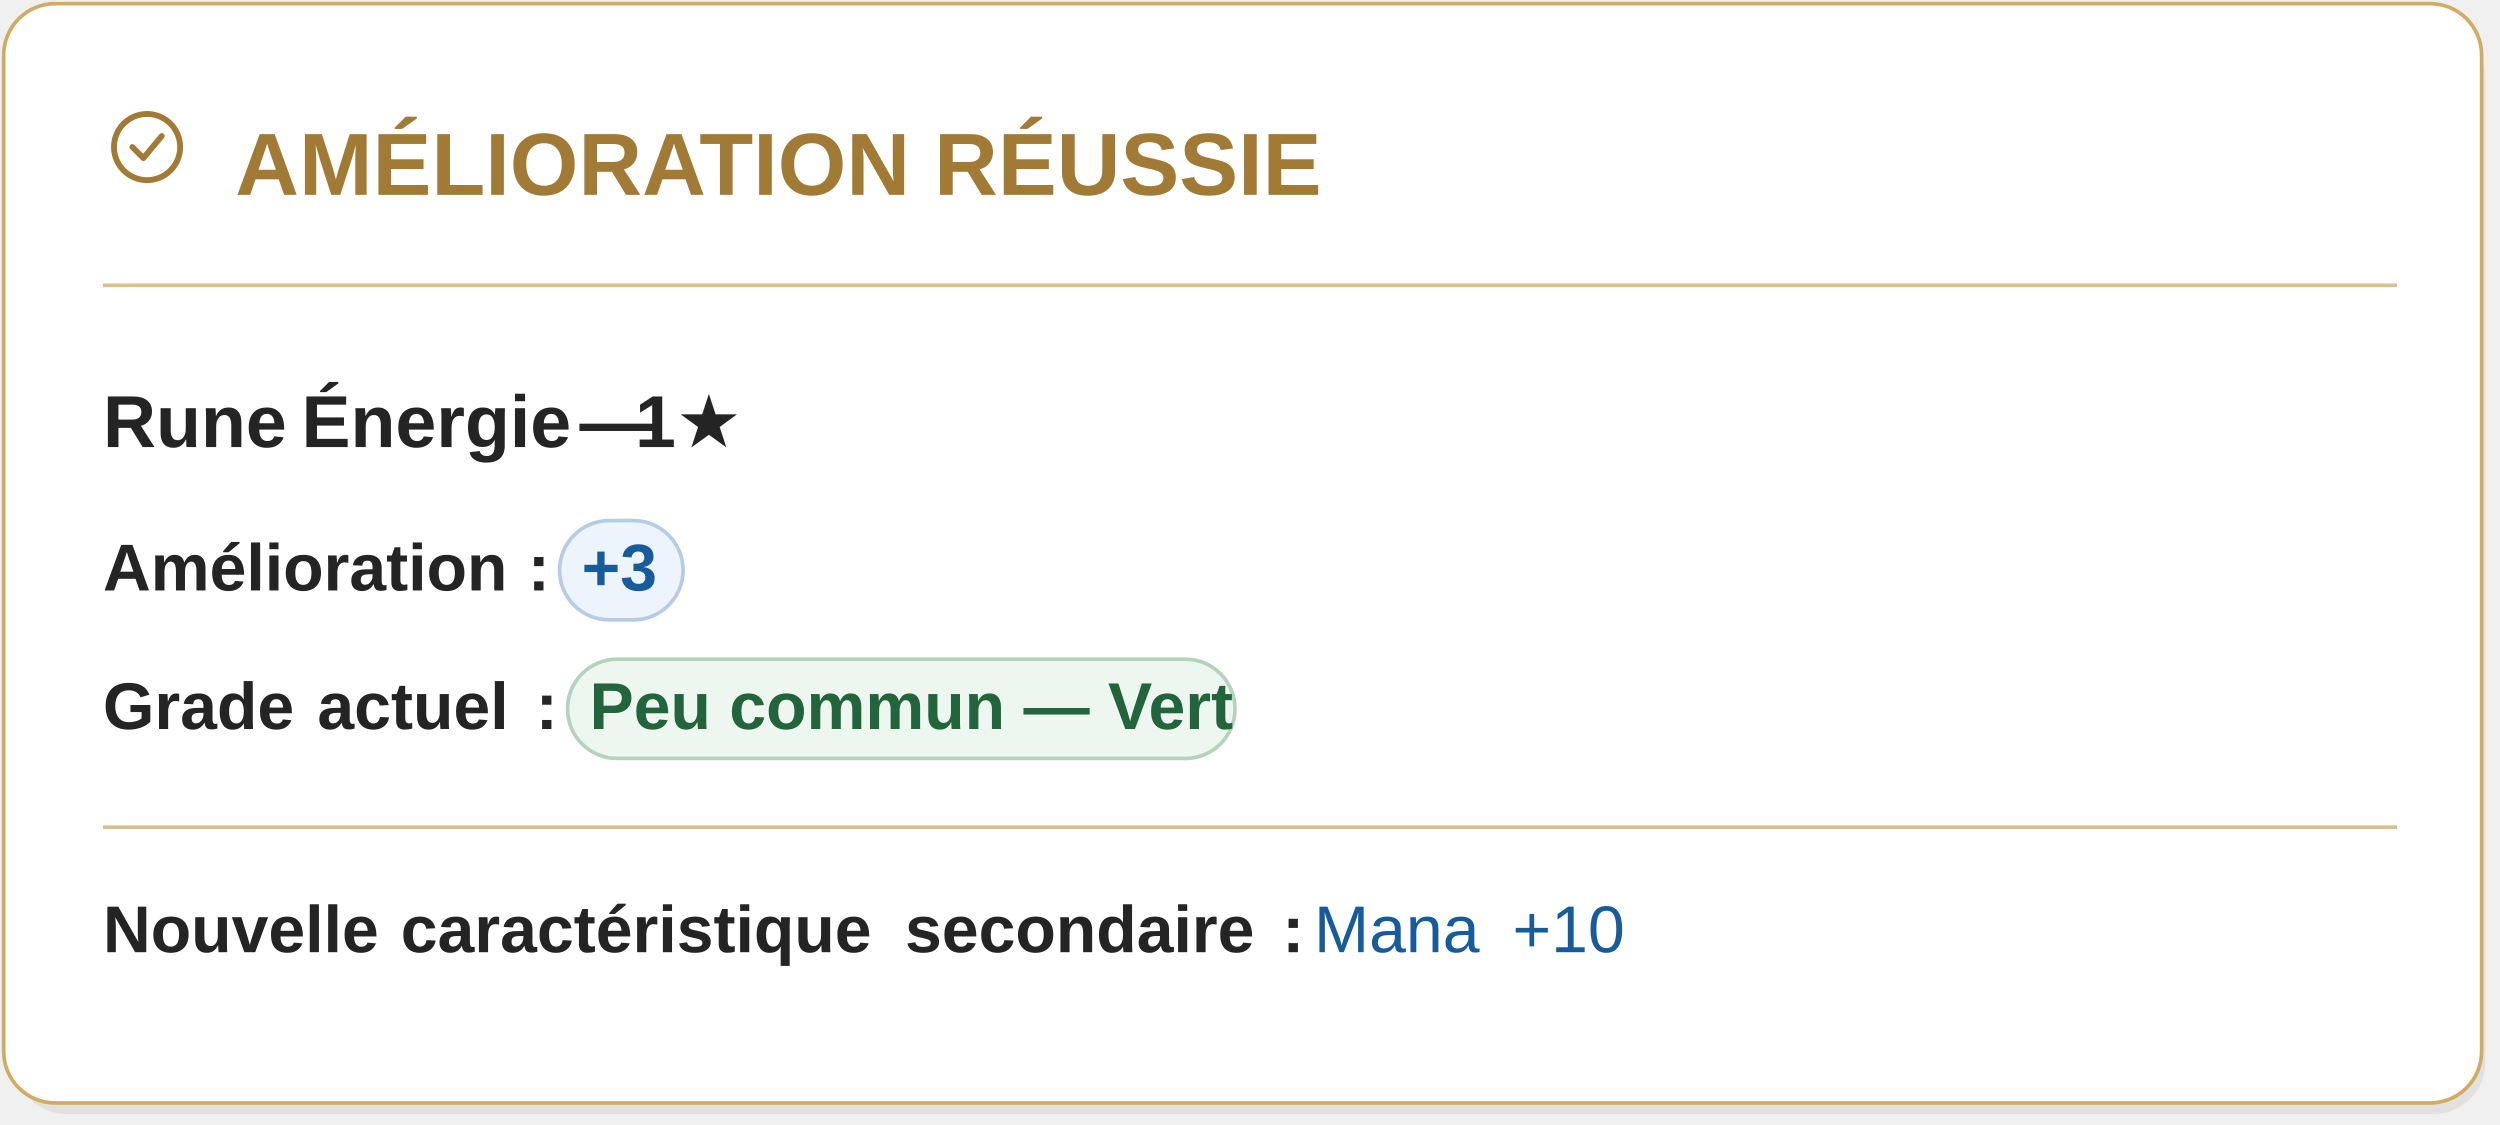
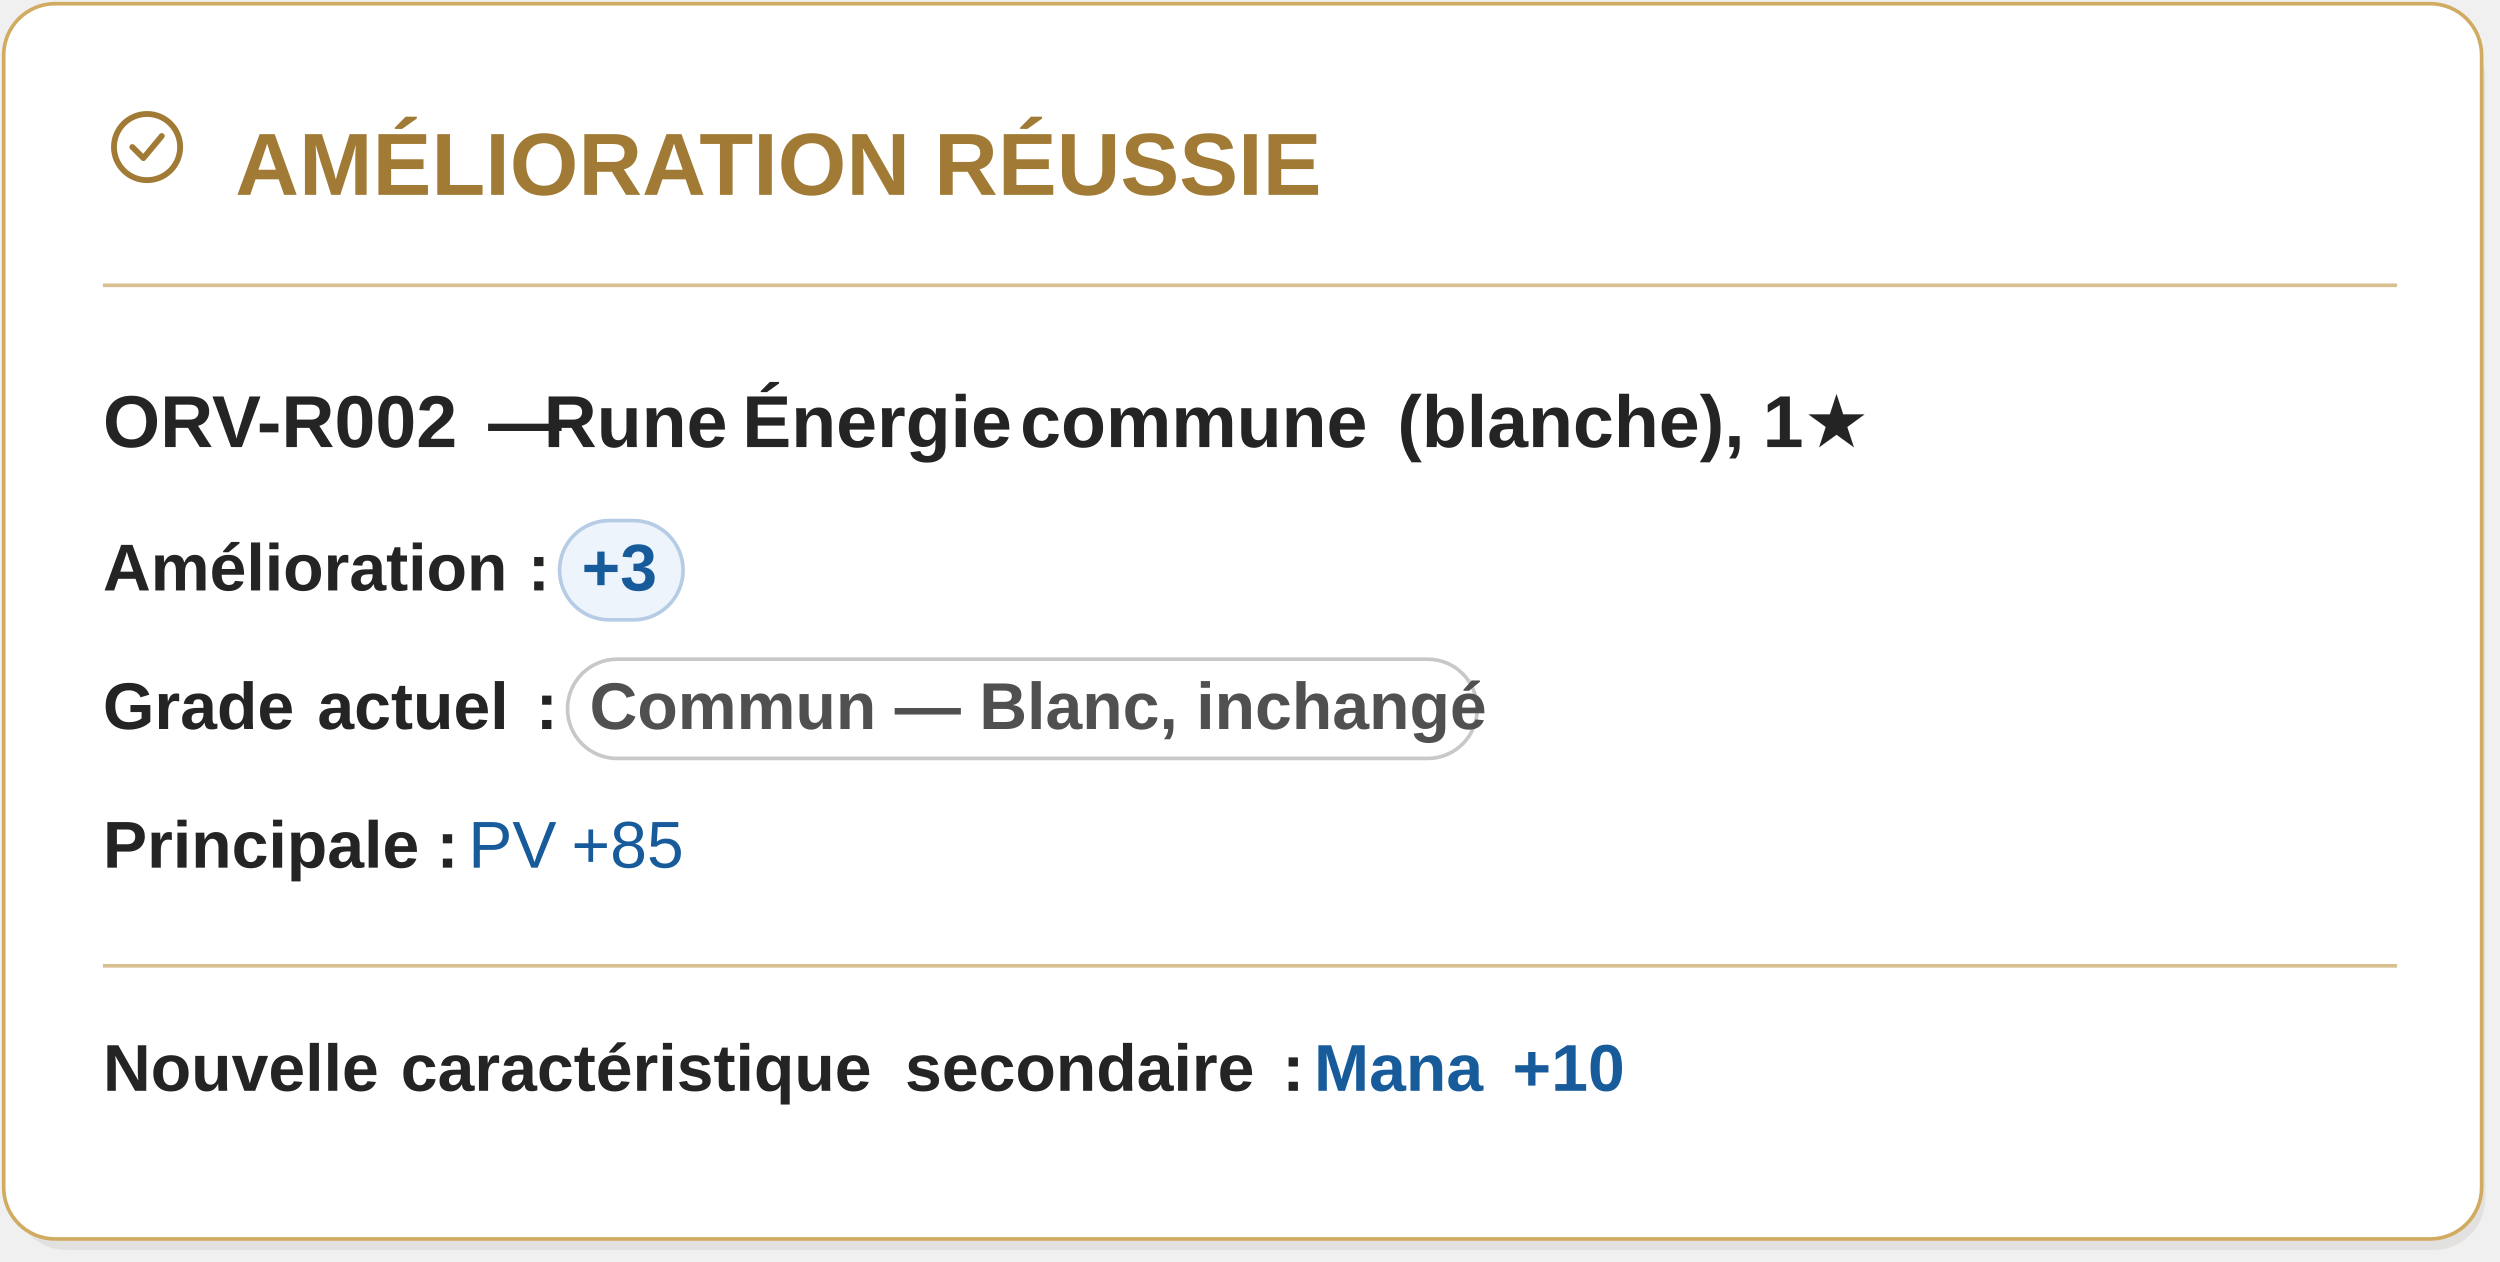
- <svg xmlns="http://www.w3.org/2000/svg" width="680" height="306" viewBox="0 0 680 306" font-family="Arial, sans-serif">
-   <rect x="4" y="7" width="672" height="296" rx="14" fill="#483615" opacity="0.08" />
-   <rect x="1" y="1" width="674" height="299" rx="14" fill="#FFFFFF" stroke="#D1AB61" />
+ <svg xmlns="http://www.w3.org/2000/svg" width="680" height="343" viewBox="0 0 680 343" font-family="Arial, sans-serif">
+   <rect x="4" y="7" width="672" height="333" rx="14" fill="#483615" opacity="0.08" />
+   <rect x="1" y="1" width="674" height="336" rx="14" fill="#FFFFFF" stroke="#D1AB61" />
  <g transform="translate(28 28)" fill="none" stroke="#A17B35" stroke-width="1.6" stroke-linecap="round" stroke-linejoin="round">
    <circle cx="12" cy="12" r="9" />
    <path d="m8 12 3 3 5-6" />
  </g>
  <text x="64.00" y="53.00" font-size="24" font-weight="700" fill="#A17B35" textLength="184.68" lengthAdjust="spacingAndGlyphs" xml:space="preserve">AMÉLIORATION</text>
  <text x="248.68" y="53.00" font-size="24" font-weight="700" fill="#A17B35" textLength="5.40" lengthAdjust="spacingAndGlyphs" xml:space="preserve"> </text>
  <text x="254.08" y="53.00" font-size="24" font-weight="700" fill="#A17B35" textLength="98.28" lengthAdjust="spacingAndGlyphs" xml:space="preserve">RÉUSSIE</text>
  <path d="M28 77.6h624" stroke="#D8BF8F" />
-   <text x="28.00" y="121.60" font-size="20" font-weight="700" fill="#242424" textLength="49.68" lengthAdjust="spacingAndGlyphs" xml:space="preserve">Rune</text>
-   <text x="77.68" y="121.60" font-size="20" font-weight="700" fill="#242424" textLength="4.32" lengthAdjust="spacingAndGlyphs" xml:space="preserve"> </text>
-   <text x="82.00" y="121.60" font-size="20" font-weight="700" fill="#242424" textLength="71.28" lengthAdjust="spacingAndGlyphs" xml:space="preserve">Énergie</text>
-   <text x="153.28" y="121.60" font-size="20" font-weight="700" fill="#242424" textLength="4.32" lengthAdjust="spacingAndGlyphs" xml:space="preserve"> </text>
-   <text x="157.60" y="121.60" font-size="20" font-weight="700" fill="#242424" textLength="10.80" lengthAdjust="spacingAndGlyphs" xml:space="preserve">—</text>
-   <text x="168.40" y="121.60" font-size="20" font-weight="700" fill="#242424" textLength="4.32" lengthAdjust="spacingAndGlyphs" xml:space="preserve"> </text>
-   <text x="172.72" y="121.60" font-size="20" font-weight="700" fill="#242424" textLength="23.76" lengthAdjust="spacingAndGlyphs" xml:space="preserve">1★</text>
+   <text x="28.00" y="121.60" font-size="20" font-weight="700" fill="#242424" textLength="100.44" lengthAdjust="spacingAndGlyphs" xml:space="preserve">ORV-R002</text>
+   <text x="128.44" y="121.60" font-size="20" font-weight="700" fill="#242424" textLength="4.32" lengthAdjust="spacingAndGlyphs" xml:space="preserve"> </text>
+   <text x="132.76" y="121.60" font-size="20" font-weight="700" fill="#242424" textLength="10.80" lengthAdjust="spacingAndGlyphs" xml:space="preserve">—</text>
+   <text x="143.56" y="121.60" font-size="20" font-weight="700" fill="#242424" textLength="4.32" lengthAdjust="spacingAndGlyphs" xml:space="preserve"> </text>
+   <text x="147.88" y="121.60" font-size="20" font-weight="700" fill="#242424" textLength="49.68" lengthAdjust="spacingAndGlyphs" xml:space="preserve">Rune</text>
+   <text x="197.56" y="121.60" font-size="20" font-weight="700" fill="#242424" textLength="4.32" lengthAdjust="spacingAndGlyphs" xml:space="preserve"> </text>
+   <text x="201.88" y="121.60" font-size="20" font-weight="700" fill="#242424" textLength="71.28" lengthAdjust="spacingAndGlyphs" xml:space="preserve">Énergie</text>
+   <text x="273.16" y="121.60" font-size="20" font-weight="700" fill="#242424" textLength="4.32" lengthAdjust="spacingAndGlyphs" xml:space="preserve"> </text>
+   <text x="277.48" y="121.60" font-size="20" font-weight="700" fill="#242424" textLength="98.28" lengthAdjust="spacingAndGlyphs" xml:space="preserve">commune</text>
+   <text x="375.76" y="121.60" font-size="20" font-weight="700" fill="#242424" textLength="4.32" lengthAdjust="spacingAndGlyphs" xml:space="preserve"> </text>
+   <text x="380.08" y="121.60" font-size="20" font-weight="700" fill="#242424" textLength="95.04" lengthAdjust="spacingAndGlyphs" xml:space="preserve">(blanche),</text>
+   <text x="475.12" y="121.60" font-size="20" font-weight="700" fill="#242424" textLength="4.32" lengthAdjust="spacingAndGlyphs" xml:space="preserve"> </text>
+   <text x="479.44" y="121.60" font-size="20" font-weight="700" fill="#242424" textLength="23.76" lengthAdjust="spacingAndGlyphs" xml:space="preserve">1★</text>
  <text x="28.00" y="160.60" font-size="18" font-weight="700" fill="#242424" textLength="111.24" lengthAdjust="spacingAndGlyphs" xml:space="preserve">Amélioration</text>
  <text x="139.24" y="160.60" font-size="18" font-weight="700" fill="#242424" textLength="4.32" lengthAdjust="spacingAndGlyphs" xml:space="preserve"> </text>
  <text x="143.56" y="160.60" font-size="18" font-weight="700" fill="#242424" textLength="4.32" lengthAdjust="spacingAndGlyphs" xml:space="preserve">:</text>
  <text x="147.88" y="160.60" font-size="18" font-weight="400" fill="#242424" textLength="4.32" lengthAdjust="spacingAndGlyphs" xml:space="preserve"> </text>
  <rect x="152.20" y="141.60" width="33.60" height="27" rx="13.5" fill="#edf4fc" stroke="#b6cce5" />
  <text x="158.20" y="160.60" font-size="18" font-weight="700" fill="#175b9b" textLength="21.60" lengthAdjust="spacingAndGlyphs" xml:space="preserve">+3</text>
  <text x="28.00" y="198.30" font-size="18" font-weight="700" fill="#242424" textLength="54.00" lengthAdjust="spacingAndGlyphs" xml:space="preserve">Grade</text>
  <text x="82.00" y="198.30" font-size="18" font-weight="700" fill="#242424" textLength="4.32" lengthAdjust="spacingAndGlyphs" xml:space="preserve"> </text>
  <text x="86.32" y="198.30" font-size="18" font-weight="700" fill="#242424" textLength="55.08" lengthAdjust="spacingAndGlyphs" xml:space="preserve">actuel</text>
  <text x="141.40" y="198.30" font-size="18" font-weight="700" fill="#242424" textLength="4.32" lengthAdjust="spacingAndGlyphs" xml:space="preserve"> </text>
  <text x="145.72" y="198.30" font-size="18" font-weight="700" fill="#242424" textLength="4.32" lengthAdjust="spacingAndGlyphs" xml:space="preserve">:</text>
  <text x="150.04" y="198.30" font-size="18" font-weight="400" fill="#242424" textLength="4.32" lengthAdjust="spacingAndGlyphs" xml:space="preserve"> </text>
-   <rect x="154.36" y="179.30" width="181.56" height="27" rx="13.5" fill="#edf7ef" stroke="#b3d3bd" />
-   <text x="160.36" y="198.30" font-size="18" font-weight="700" fill="#22643b" textLength="169.56" lengthAdjust="spacingAndGlyphs" xml:space="preserve">Peu commun — Vert</text>
-   <path d="M28 225h624" stroke="#D8BF8F" />
-   <text x="28.00" y="259.00" font-size="18" font-weight="700" fill="#242424" textLength="76.68" lengthAdjust="spacingAndGlyphs" xml:space="preserve">Nouvelle</text>
-   <text x="104.68" y="259.00" font-size="18" font-weight="700" fill="#242424" textLength="4.32" lengthAdjust="spacingAndGlyphs" xml:space="preserve"> </text>
-   <text x="109.00" y="259.00" font-size="18" font-weight="700" fill="#242424" textLength="132.84" lengthAdjust="spacingAndGlyphs" xml:space="preserve">caractéristique</text>
-   <text x="241.84" y="259.00" font-size="18" font-weight="700" fill="#242424" textLength="4.32" lengthAdjust="spacingAndGlyphs" xml:space="preserve"> </text>
-   <text x="246.16" y="259.00" font-size="18" font-weight="700" fill="#242424" textLength="98.28" lengthAdjust="spacingAndGlyphs" xml:space="preserve">secondaire</text>
-   <text x="344.44" y="259.00" font-size="18" font-weight="700" fill="#242424" textLength="4.32" lengthAdjust="spacingAndGlyphs" xml:space="preserve"> </text>
-   <text x="348.76" y="259.00" font-size="18" font-weight="700" fill="#242424" textLength="4.32" lengthAdjust="spacingAndGlyphs" xml:space="preserve">:</text>
-   <text x="353.08" y="259.00" font-size="18" font-weight="400" fill="#242424" textLength="4.32" lengthAdjust="spacingAndGlyphs" xml:space="preserve"> </text>
-   <text x="357.40" y="259.00" font-size="18" font-weight="400" fill="#175b9b" textLength="49.68" lengthAdjust="spacingAndGlyphs" xml:space="preserve">Mana</text>
-   <text x="407.08" y="259.00" font-size="18" font-weight="400" fill="#175b9b" textLength="4.32" lengthAdjust="spacingAndGlyphs" xml:space="preserve"> </text>
-   <text x="411.40" y="259.00" font-size="18" font-weight="400" fill="#175b9b" textLength="32.40" lengthAdjust="spacingAndGlyphs" xml:space="preserve">+10</text>
+   <rect x="154.36" y="179.30" width="247.44" height="27" rx="13.5" fill="#FFFFFF" stroke="#c8c8c8" />
+   <text x="160.36" y="198.30" font-size="18" font-weight="700" fill="#505050" textLength="235.44" lengthAdjust="spacingAndGlyphs" xml:space="preserve">Commun — Blanc, inchangé</text>
+   <text x="28.00" y="236.00" font-size="18" font-weight="700" fill="#242424" textLength="86.40" lengthAdjust="spacingAndGlyphs" xml:space="preserve">Principale</text>
+   <text x="114.40" y="236.00" font-size="18" font-weight="700" fill="#242424" textLength="4.32" lengthAdjust="spacingAndGlyphs" xml:space="preserve"> </text>
+   <text x="118.72" y="236.00" font-size="18" font-weight="700" fill="#242424" textLength="4.32" lengthAdjust="spacingAndGlyphs" xml:space="preserve">:</text>
+   <text x="123.04" y="236.00" font-size="18" font-weight="400" fill="#242424" textLength="4.32" lengthAdjust="spacingAndGlyphs" xml:space="preserve"> </text>
+   <text x="127.36" y="236.00" font-size="18" font-weight="400" fill="#175b9b" textLength="23.76" lengthAdjust="spacingAndGlyphs" xml:space="preserve">PV</text>
+   <text x="151.12" y="236.00" font-size="18" font-weight="400" fill="#175b9b" textLength="4.32" lengthAdjust="spacingAndGlyphs" xml:space="preserve"> </text>
+   <text x="155.44" y="236.00" font-size="18" font-weight="400" fill="#175b9b" textLength="32.40" lengthAdjust="spacingAndGlyphs" xml:space="preserve">+85</text>
+   <path d="M28 262.7h624" stroke="#D8BF8F" />
+   <text x="28.00" y="296.70" font-size="18" font-weight="700" fill="#242424" textLength="76.68" lengthAdjust="spacingAndGlyphs" xml:space="preserve">Nouvelle</text>
+   <text x="104.68" y="296.70" font-size="18" font-weight="700" fill="#242424" textLength="4.32" lengthAdjust="spacingAndGlyphs" xml:space="preserve"> </text>
+   <text x="109.00" y="296.70" font-size="18" font-weight="700" fill="#242424" textLength="132.84" lengthAdjust="spacingAndGlyphs" xml:space="preserve">caractéristique</text>
+   <text x="241.84" y="296.70" font-size="18" font-weight="700" fill="#242424" textLength="4.32" lengthAdjust="spacingAndGlyphs" xml:space="preserve"> </text>
+   <text x="246.16" y="296.70" font-size="18" font-weight="700" fill="#242424" textLength="98.28" lengthAdjust="spacingAndGlyphs" xml:space="preserve">secondaire</text>
+   <text x="344.44" y="296.70" font-size="18" font-weight="700" fill="#242424" textLength="4.32" lengthAdjust="spacingAndGlyphs" xml:space="preserve"> </text>
+   <text x="348.76" y="296.70" font-size="18" font-weight="700" fill="#242424" textLength="4.32" lengthAdjust="spacingAndGlyphs" xml:space="preserve">:</text>
+   <text x="353.08" y="296.70" font-size="18" font-weight="400" fill="#242424" textLength="4.32" lengthAdjust="spacingAndGlyphs" xml:space="preserve"> </text>
+   <text x="357.40" y="296.70" font-size="18" font-weight="700" fill="#175b9b" textLength="49.68" lengthAdjust="spacingAndGlyphs" xml:space="preserve">Mana</text>
+   <text x="407.08" y="296.70" font-size="18" font-weight="700" fill="#175b9b" textLength="4.32" lengthAdjust="spacingAndGlyphs" xml:space="preserve"> </text>
+   <text x="411.40" y="296.70" font-size="18" font-weight="700" fill="#175b9b" textLength="32.40" lengthAdjust="spacingAndGlyphs" xml:space="preserve">+10</text>
</svg>
